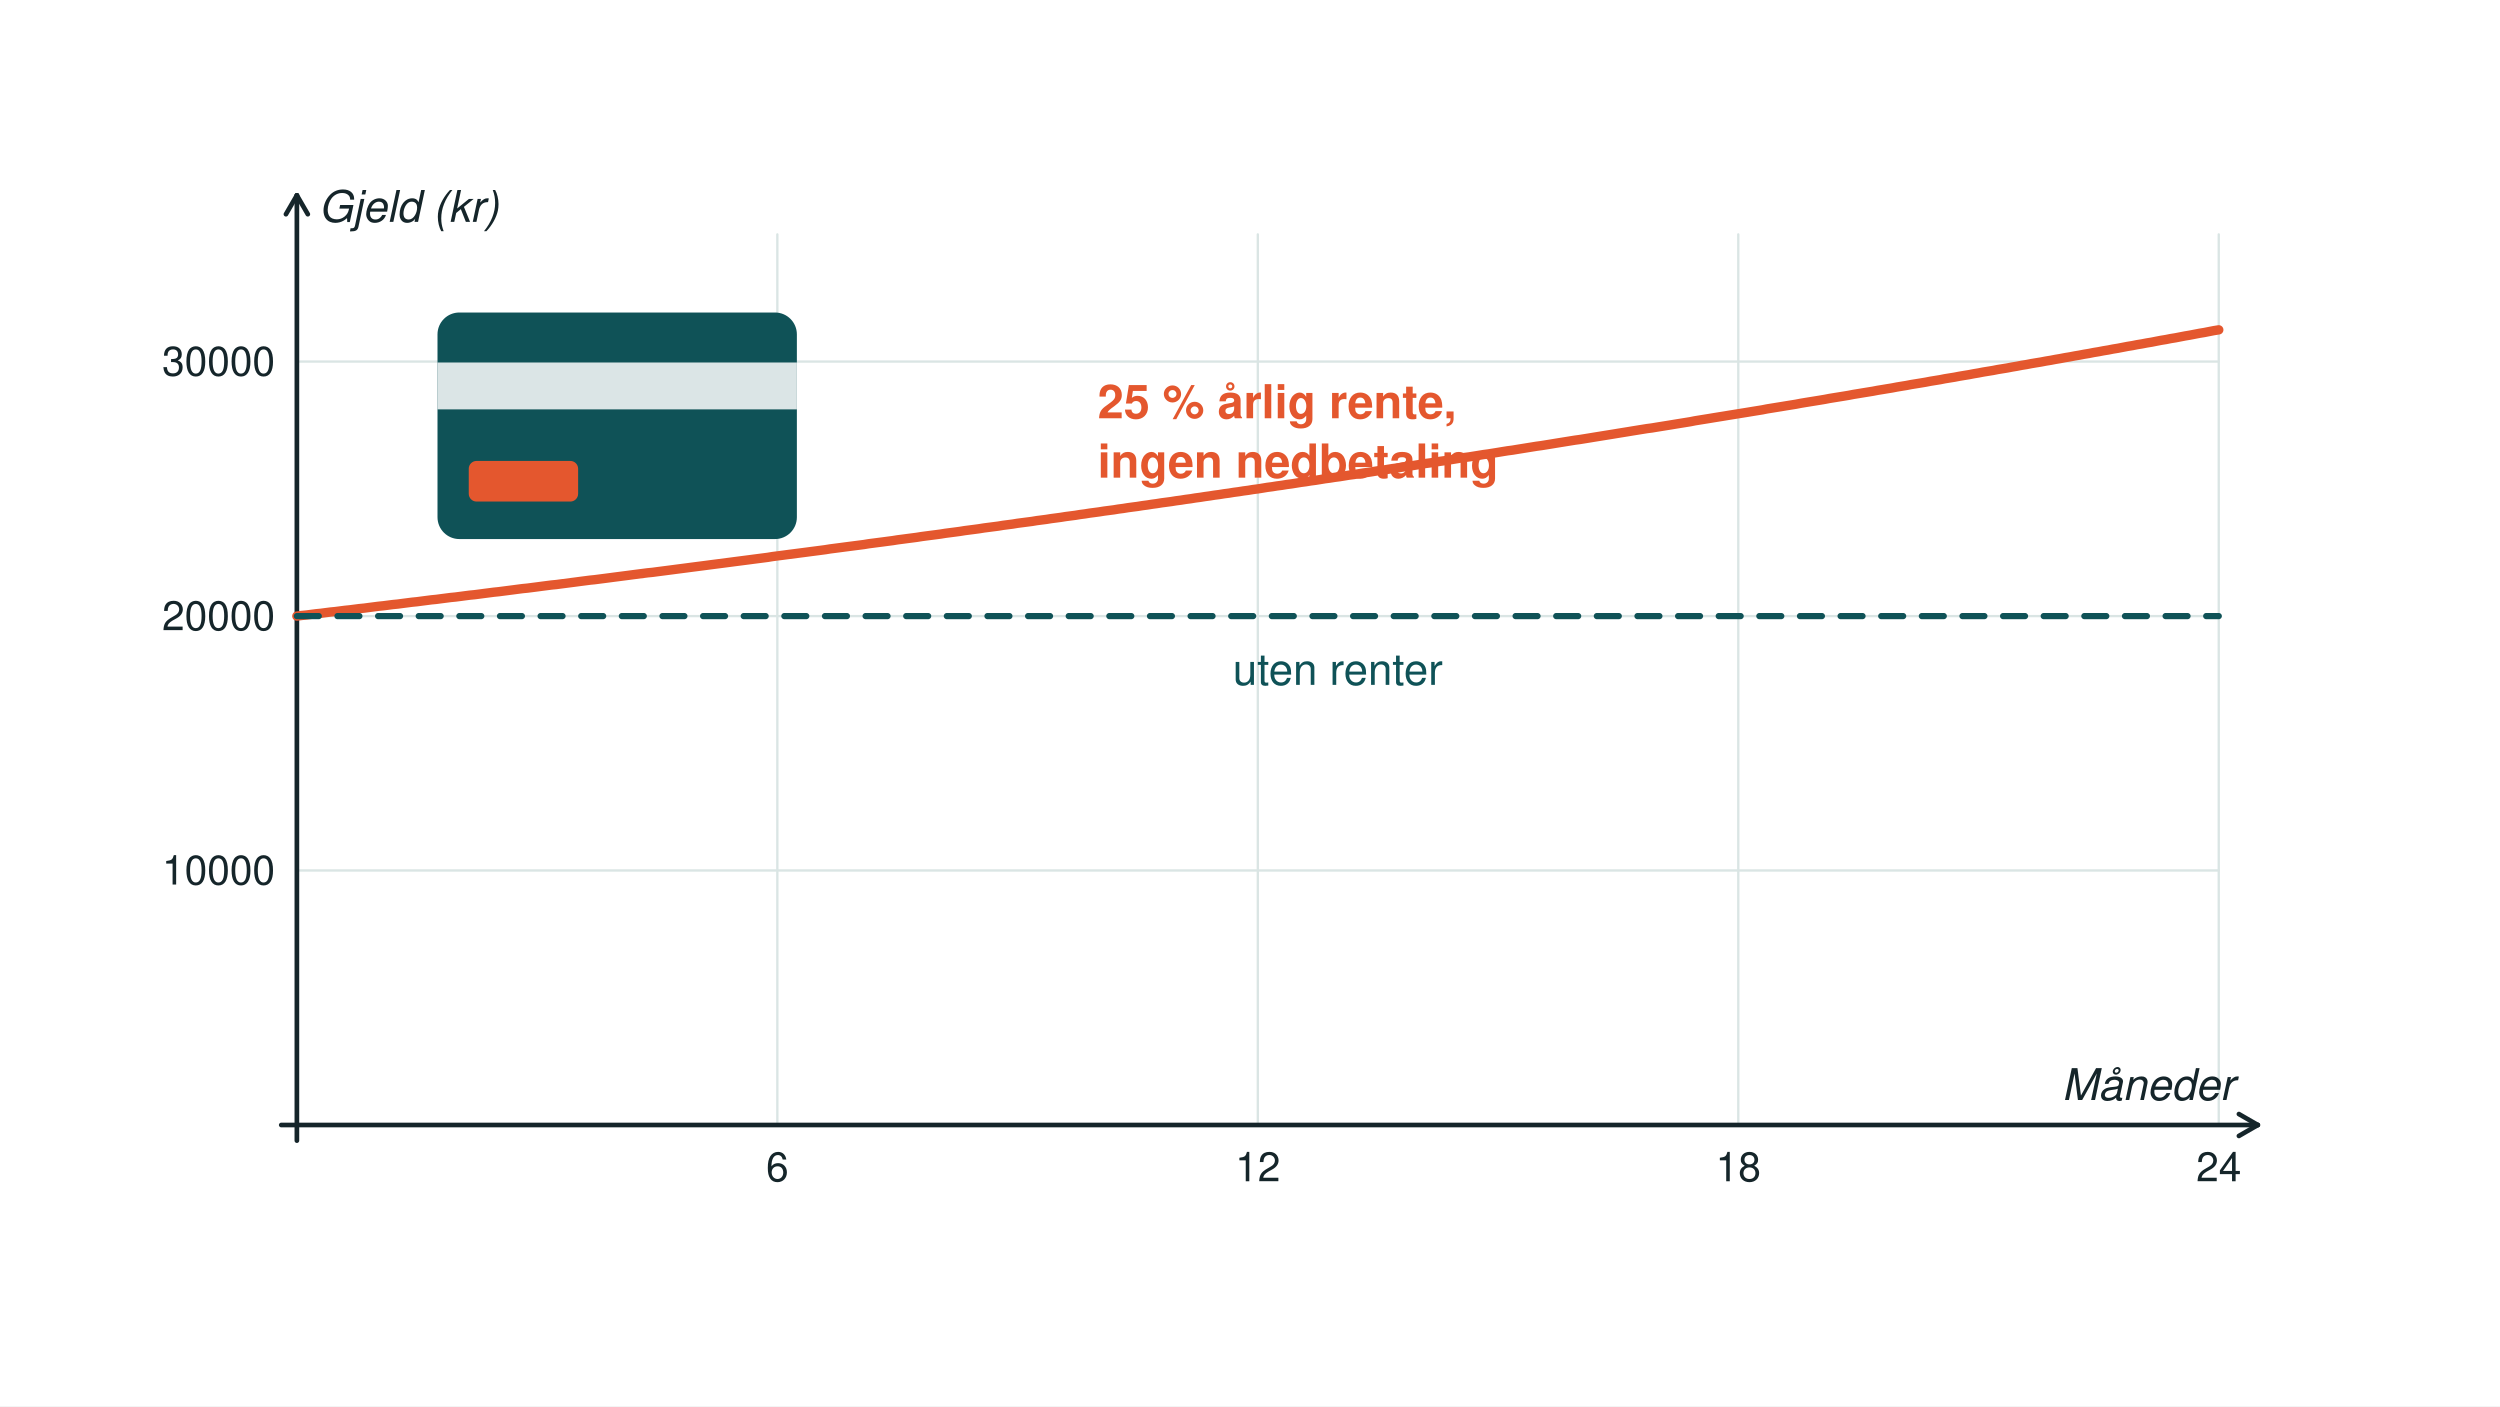
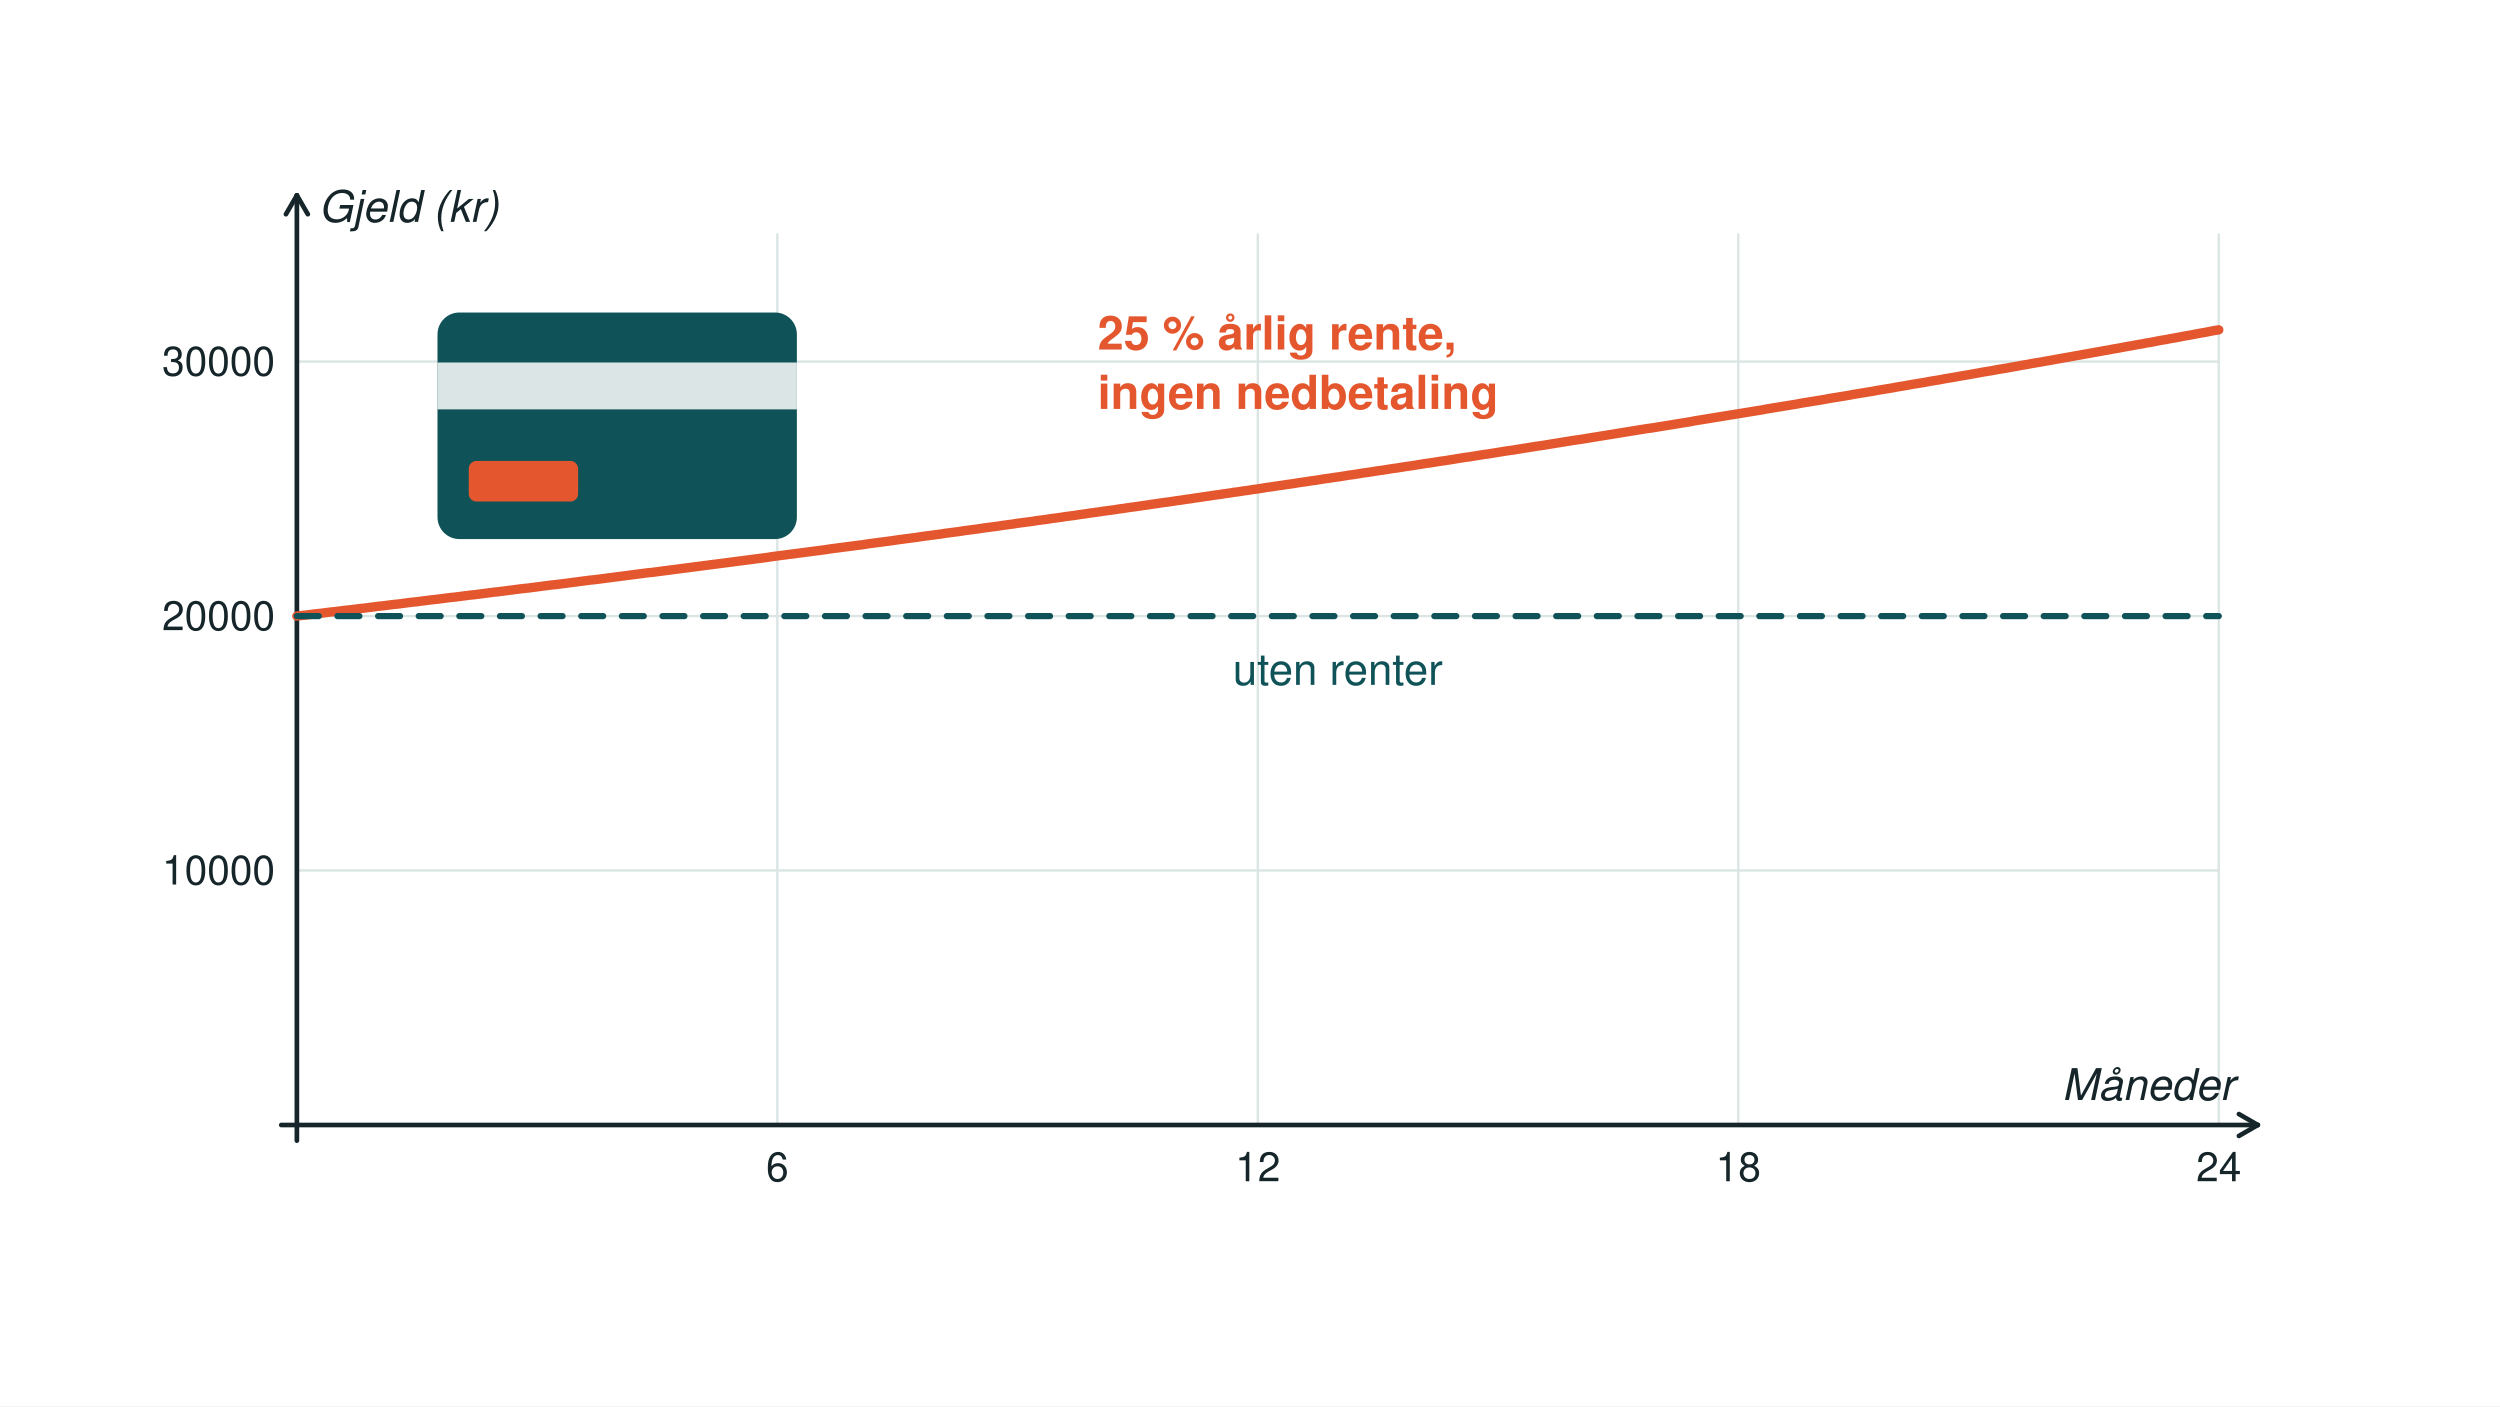
<svg xmlns="http://www.w3.org/2000/svg" viewBox="0 0 1600 900" width="1600" height="900" role="img">
  <rect width="1600" height="900" fill="#FFFFFF" />
  <line x1="497.5" y1="150.0" x2="497.5" y2="720.0" stroke="#DAE5E4" stroke-width="1.5" opacity="1" stroke-linecap="round" />
  <line x1="805.0" y1="150.0" x2="805.0" y2="720.0" stroke="#DAE5E4" stroke-width="1.5" opacity="1" stroke-linecap="round" />
  <line x1="1112.5" y1="150.0" x2="1112.5" y2="720.0" stroke="#DAE5E4" stroke-width="1.5" opacity="1" stroke-linecap="round" />
  <line x1="1420.0" y1="150.0" x2="1420.0" y2="720.0" stroke="#DAE5E4" stroke-width="1.5" opacity="1" stroke-linecap="round" />
  <line x1="190.0" y1="557.1" x2="1420.0" y2="557.1" stroke="#DAE5E4" stroke-width="1.5" opacity="1" stroke-linecap="round" />
  <line x1="190.0" y1="394.3" x2="1420.0" y2="394.3" stroke="#DAE5E4" stroke-width="1.5" opacity="1" stroke-linecap="round" />
  <line x1="190.0" y1="231.4" x2="1420.0" y2="231.4" stroke="#DAE5E4" stroke-width="1.5" opacity="1" stroke-linecap="round" />
  <line x1="180.0" y1="720.0" x2="1445.0" y2="720.0" stroke="#15252A" stroke-width="3" opacity="1" stroke-linecap="round" />
  <line x1="1445.0" y1="720.0" x2="1432.9" y2="727.0" stroke="#15252A" stroke-width="3" opacity="1" stroke-linecap="round" />
  <line x1="1445.0" y1="720.0" x2="1432.9" y2="713.0" stroke="#15252A" stroke-width="3" opacity="1" stroke-linecap="round" />
  <line x1="190.0" y1="730.0" x2="190.0" y2="125.0" stroke="#15252A" stroke-width="3" opacity="1" stroke-linecap="round" />
  <line x1="190.0" y1="125.0" x2="197.0" y2="137.1" stroke="#15252A" stroke-width="3" opacity="1" stroke-linecap="round" />
  <line x1="190.0" y1="125.0" x2="183.0" y2="137.1" stroke="#15252A" stroke-width="3" opacity="1" stroke-linecap="round" />
  <text x="497.5" y="756.0" font-family="system-ui, 'Segoe UI', Helvetica, Arial, sans-serif" font-size="26" fill="#15252A" text-anchor="middle">6</text>
  <text x="805.0" y="756.0" font-family="system-ui, 'Segoe UI', Helvetica, Arial, sans-serif" font-size="26" fill="#15252A" text-anchor="middle">12</text>
  <text x="1112.5" y="756.0" font-family="system-ui, 'Segoe UI', Helvetica, Arial, sans-serif" font-size="26" fill="#15252A" text-anchor="middle">18</text>
  <text x="1420.0" y="756.0" font-family="system-ui, 'Segoe UI', Helvetica, Arial, sans-serif" font-size="26" fill="#15252A" text-anchor="middle">24</text>
  <text x="176.0" y="566.1" font-family="system-ui, 'Segoe UI', Helvetica, Arial, sans-serif" font-size="26" fill="#15252A" text-anchor="end">10000</text>
  <text x="176.0" y="403.3" font-family="system-ui, 'Segoe UI', Helvetica, Arial, sans-serif" font-size="26" fill="#15252A" text-anchor="end">20000</text>
  <text x="176.0" y="240.4" font-family="system-ui, 'Segoe UI', Helvetica, Arial, sans-serif" font-size="26" fill="#15252A" text-anchor="end">30000</text>
  <text x="1430.0" y="704.0" font-family="system-ui, 'Segoe UI', Helvetica, Arial, sans-serif" font-size="28" fill="#15252A" text-anchor="end" font-style="italic">Måneder</text>
  <text x="204.0" y="142.0" font-family="system-ui, 'Segoe UI', Helvetica, Arial, sans-serif" font-size="28" fill="#15252A" text-anchor="start" font-style="italic">Gjeld (kr)</text>
  <path d="M 190.0,394.3 L 193.1,393.9 L 196.2,393.6 L 199.2,393.2 L 202.3,392.8 L 205.4,392.5 L 208.4,392.1 L 211.5,391.7 L 214.6,391.4 L 217.7,391.0 L 220.8,390.6 L 223.8,390.3 L 226.9,389.9 L 230.0,389.5 L 233.1,389.2 L 236.1,388.8 L 239.2,388.4 L 242.3,388.0 L 245.3,387.7 L 248.4,387.3 L 251.5,386.9 L 254.6,386.6 L 257.6,386.2 L 260.7,385.8 L 263.8,385.4 L 266.9,385.1 L 269.9,384.7 L 273.0,384.3 L 276.1,383.9 L 279.2,383.6 L 282.2,383.2 L 285.3,382.8 L 288.4,382.4 L 291.5,382.1 L 294.6,381.7 L 297.6,381.3 L 300.7,380.9 L 303.8,380.6 L 306.9,380.2 L 309.9,379.8 L 313.0,379.4 L 316.1,379.0 L 319.1,378.7 L 322.2,378.3 L 325.3,377.9 L 328.4,377.5 L 331.4,377.1 L 334.5,376.7 L 337.6,376.4 L 340.7,376.0 L 343.8,375.6 L 346.8,375.2 L 349.9,374.8 L 353.0,374.4 L 356.1,374.1 L 359.1,373.7 L 362.2,373.3 L 365.3,372.9 L 368.4,372.5 L 371.4,372.1 L 374.5,371.7 L 377.6,371.3 L 380.6,371.0 L 383.7,370.6 L 386.8,370.2 L 389.9,369.8 L 392.9,369.4 L 396.0,369.0 L 399.1,368.6 L 402.2,368.2 L 405.2,367.8 L 408.3,367.4 L 411.4,367.0 L 414.5,366.6 L 417.6,366.3 L 420.6,365.9 L 423.7,365.5 L 426.8,365.1 L 429.9,364.7 L 432.9,364.3 L 436.0,363.9 L 439.1,363.5 L 442.1,363.1 L 445.2,362.7 L 448.3,362.3 L 451.4,361.9 L 454.4,361.5 L 457.5,361.1 L 460.6,360.7 L 463.7,360.3 L 466.8,359.9 L 469.8,359.5 L 472.9,359.1 L 476.0,358.7 L 479.1,358.3 L 482.1,357.9 L 485.2,357.5 L 488.3,357.1 L 491.4,356.7 L 494.4,356.2 L 497.5,355.8 L 500.6,355.4 L 503.6,355.0 L 506.7,354.6 L 509.8,354.2 L 512.9,353.8 L 516.0,353.4 L 519.0,353.0 L 522.1,352.6 L 525.2,352.2 L 528.2,351.8 L 531.3,351.3 L 534.4,350.9 L 537.5,350.5 L 540.5,350.1 L 543.6,349.7 L 546.7,349.3 L 549.8,348.9 L 552.9,348.5 L 555.9,348.0 L 559.0,347.6 L 562.1,347.2 L 565.2,346.8 L 568.2,346.4 L 571.3,346.0 L 574.4,345.5 L 577.5,345.1 L 580.5,344.7 L 583.6,344.3 L 586.7,343.9 L 589.8,343.4 L 592.8,343.0 L 595.9,342.6 L 599.0,342.2 L 602.0,341.8 L 605.1,341.3 L 608.2,340.9 L 611.3,340.5 L 614.3,340.1 L 617.4,339.6 L 620.5,339.2 L 623.6,338.8 L 626.6,338.4 L 629.7,337.9 L 632.8,337.5 L 635.9,337.1 L 639.0,336.7 L 642.0,336.2 L 645.1,335.8 L 648.2,335.4 L 651.2,334.9 L 654.3,334.5 L 657.4,334.1 L 660.5,333.7 L 663.5,333.2 L 666.6,332.8 L 669.7,332.4 L 672.8,331.9 L 675.9,331.5 L 678.9,331.1 L 682.0,330.6 L 685.1,330.2 L 688.2,329.8 L 691.2,329.3 L 694.3,328.9 L 697.4,328.4 L 700.5,328.0 L 703.5,327.6 L 706.6,327.1 L 709.7,326.7 L 712.8,326.3 L 715.8,325.8 L 718.9,325.4 L 722.0,324.9 L 725.0,324.5 L 728.1,324.1 L 731.2,323.6 L 734.3,323.2 L 737.4,322.7 L 740.4,322.3 L 743.5,321.8 L 746.6,321.4 L 749.6,321.0 L 752.7,320.5 L 755.8,320.1 L 758.9,319.6 L 762.0,319.2 L 765.0,318.7 L 768.1,318.3 L 771.2,317.8 L 774.2,317.4 L 777.3,316.9 L 780.4,316.5 L 783.5,316.0 L 786.6,315.6 L 789.6,315.1 L 792.7,314.7 L 795.8,314.2 L 798.9,313.8 L 801.9,313.3 L 805.0,312.9 L 808.1,312.4 L 811.1,311.9 L 814.2,311.5 L 817.3,311.0 L 820.4,310.6 L 823.4,310.1 L 826.5,309.7 L 829.6,309.2 L 832.7,308.7 L 835.8,308.3 L 838.8,307.8 L 841.9,307.4 L 845.0,306.9 L 848.0,306.4 L 851.1,306.0 L 854.2,305.5 L 857.3,305.1 L 860.4,304.6 L 863.4,304.1 L 866.5,303.7 L 869.6,303.2 L 872.6,302.7 L 875.7,302.3 L 878.8,301.8 L 881.9,301.3 L 885.0,300.9 L 888.0,300.4 L 891.1,299.9 L 894.2,299.5 L 897.2,299.0 L 900.3,298.5 L 903.4,298.1 L 906.5,297.6 L 909.5,297.1 L 912.6,296.6 L 915.7,296.2 L 918.8,295.7 L 921.9,295.2 L 924.9,294.8 L 928.0,294.3 L 931.1,293.8 L 934.1,293.3 L 937.2,292.8 L 940.3,292.4 L 943.4,291.9 L 946.5,291.4 L 949.5,290.9 L 952.6,290.5 L 955.7,290.0 L 958.8,289.5 L 961.8,289.0 L 964.9,288.5 L 968.0,288.1 L 971.0,287.6 L 974.1,287.1 L 977.2,286.6 L 980.3,286.1 L 983.4,285.6 L 986.4,285.2 L 989.5,284.7 L 992.6,284.2 L 995.6,283.7 L 998.7,283.2 L 1001.8,282.7 L 1004.9,282.2 L 1008.0,281.7 L 1011.0,281.3 L 1014.1,280.8 L 1017.2,280.3 L 1020.2,279.8 L 1023.3,279.3 L 1026.4,278.8 L 1029.5,278.3 L 1032.6,277.8 L 1035.6,277.3 L 1038.7,276.8 L 1041.8,276.3 L 1044.8,275.8 L 1047.9,275.3 L 1051.0,274.8 L 1054.1,274.3 L 1057.2,273.9 L 1060.2,273.4 L 1063.3,272.9 L 1066.4,272.4 L 1069.5,271.9 L 1072.5,271.4 L 1075.6,270.9 L 1078.7,270.4 L 1081.8,269.9 L 1084.8,269.3 L 1087.9,268.8 L 1091.0,268.3 L 1094.1,267.8 L 1097.1,267.3 L 1100.2,266.8 L 1103.3,266.3 L 1106.3,265.8 L 1109.4,265.3 L 1112.5,264.8 L 1115.6,264.3 L 1118.7,263.8 L 1121.7,263.3 L 1124.8,262.8 L 1127.9,262.3 L 1130.9,261.7 L 1134.0,261.2 L 1137.1,260.7 L 1140.2,260.2 L 1143.2,259.7 L 1146.3,259.2 L 1149.4,258.7 L 1152.5,258.1 L 1155.5,257.6 L 1158.6,257.1 L 1161.7,256.6 L 1164.8,256.1 L 1167.8,255.6 L 1170.9,255.0 L 1174.0,254.5 L 1177.1,254.0 L 1180.2,253.5 L 1183.2,253.0 L 1186.3,252.4 L 1189.4,251.9 L 1192.4,251.4 L 1195.5,250.9 L 1198.6,250.4 L 1201.7,249.8 L 1204.8,249.3 L 1207.8,248.8 L 1210.9,248.3 L 1214.0,247.7 L 1217.0,247.2 L 1220.1,246.7 L 1223.2,246.1 L 1226.3,245.6 L 1229.4,245.1 L 1232.4,244.6 L 1235.5,244.0 L 1238.6,243.5 L 1241.7,243.0 L 1244.7,242.4 L 1247.8,241.9 L 1250.9,241.4 L 1254.0,240.8 L 1257.0,240.3 L 1260.1,239.8 L 1263.2,239.2 L 1266.2,238.7 L 1269.3,238.1 L 1272.4,237.6 L 1275.5,237.1 L 1278.5,236.5 L 1281.6,236.0 L 1284.7,235.5 L 1287.8,234.9 L 1290.8,234.4 L 1293.9,233.8 L 1297.0,233.3 L 1300.1,232.7 L 1303.1,232.2 L 1306.2,231.7 L 1309.3,231.1 L 1312.4,230.6 L 1315.5,230.0 L 1318.5,229.5 L 1321.6,228.9 L 1324.7,228.4 L 1327.8,227.8 L 1330.8,227.3 L 1333.9,226.7 L 1337.0,226.2 L 1340.0,225.6 L 1343.1,225.1 L 1346.2,224.5 L 1349.3,224.0 L 1352.3,223.4 L 1355.4,222.9 L 1358.5,222.3 L 1361.6,221.7 L 1364.7,221.2 L 1367.7,220.6 L 1370.8,220.1 L 1373.9,219.5 L 1377.0,219.0 L 1380.0,218.4 L 1383.1,217.8 L 1386.2,217.3 L 1389.2,216.7 L 1392.3,216.2 L 1395.4,215.6 L 1398.5,215.0 L 1401.5,214.5 L 1404.6,213.9 L 1407.7,213.3 L 1410.8,212.8 L 1413.8,212.2 L 1416.9,211.6 L 1420.0,211.1" fill="none" stroke="#E4572E" stroke-width="6" opacity="1" stroke-linejoin="round" stroke-linecap="round" />
  <path d="M 190.0,394.3 L 193.1,394.3 L 196.2,394.3 L 199.2,394.3 L 202.3,394.3 L 205.4,394.3 L 208.4,394.3 L 211.5,394.3 L 214.6,394.3 L 217.7,394.3 L 220.8,394.3 L 223.8,394.3 L 226.9,394.3 L 230.0,394.3 L 233.1,394.3 L 236.1,394.3 L 239.2,394.3 L 242.3,394.3 L 245.3,394.3 L 248.4,394.3 L 251.5,394.3 L 254.6,394.3 L 257.6,394.3 L 260.7,394.3 L 263.8,394.3 L 266.9,394.3 L 269.9,394.3 L 273.0,394.3 L 276.1,394.3 L 279.2,394.3 L 282.2,394.3 L 285.3,394.3 L 288.4,394.3 L 291.5,394.3 L 294.6,394.3 L 297.6,394.3 L 300.7,394.3 L 303.8,394.3 L 306.9,394.3 L 309.9,394.3 L 313.0,394.3 L 316.1,394.3 L 319.1,394.3 L 322.2,394.3 L 325.3,394.3 L 328.4,394.3 L 331.4,394.3 L 334.5,394.3 L 337.6,394.3 L 340.7,394.3 L 343.8,394.3 L 346.8,394.3 L 349.9,394.3 L 353.0,394.3 L 356.1,394.3 L 359.1,394.3 L 362.2,394.3 L 365.3,394.3 L 368.4,394.3 L 371.4,394.3 L 374.5,394.3 L 377.6,394.3 L 380.6,394.3 L 383.7,394.3 L 386.8,394.3 L 389.9,394.3 L 392.9,394.3 L 396.0,394.3 L 399.1,394.3 L 402.2,394.3 L 405.2,394.3 L 408.3,394.3 L 411.4,394.3 L 414.5,394.3 L 417.6,394.3 L 420.6,394.3 L 423.7,394.3 L 426.8,394.3 L 429.9,394.3 L 432.9,394.3 L 436.0,394.3 L 439.1,394.3 L 442.1,394.3 L 445.2,394.3 L 448.3,394.3 L 451.4,394.3 L 454.4,394.3 L 457.5,394.3 L 460.6,394.3 L 463.7,394.3 L 466.8,394.3 L 469.8,394.3 L 472.9,394.3 L 476.0,394.3 L 479.1,394.3 L 482.1,394.3 L 485.2,394.3 L 488.3,394.3 L 491.4,394.3 L 494.4,394.3 L 497.5,394.3 L 500.6,394.3 L 503.6,394.3 L 506.7,394.3 L 509.8,394.3 L 512.9,394.3 L 516.0,394.3 L 519.0,394.3 L 522.1,394.3 L 525.2,394.3 L 528.2,394.3 L 531.3,394.3 L 534.4,394.3 L 537.5,394.3 L 540.5,394.3 L 543.6,394.3 L 546.7,394.3 L 549.8,394.3 L 552.9,394.3 L 555.9,394.3 L 559.0,394.3 L 562.1,394.3 L 565.2,394.3 L 568.2,394.3 L 571.3,394.3 L 574.4,394.3 L 577.5,394.3 L 580.5,394.3 L 583.6,394.3 L 586.7,394.3 L 589.8,394.3 L 592.8,394.3 L 595.9,394.3 L 599.0,394.3 L 602.0,394.3 L 605.1,394.3 L 608.2,394.3 L 611.3,394.3 L 614.3,394.3 L 617.4,394.3 L 620.5,394.3 L 623.6,394.3 L 626.6,394.3 L 629.7,394.3 L 632.8,394.3 L 635.9,394.3 L 639.0,394.3 L 642.0,394.3 L 645.1,394.3 L 648.2,394.3 L 651.2,394.3 L 654.3,394.3 L 657.4,394.3 L 660.5,394.3 L 663.5,394.3 L 666.6,394.3 L 669.7,394.3 L 672.8,394.3 L 675.9,394.3 L 678.9,394.3 L 682.0,394.3 L 685.1,394.3 L 688.2,394.3 L 691.2,394.3 L 694.3,394.3 L 697.4,394.3 L 700.5,394.3 L 703.5,394.3 L 706.6,394.3 L 709.7,394.3 L 712.8,394.3 L 715.8,394.3 L 718.9,394.3 L 722.0,394.3 L 725.0,394.3 L 728.1,394.3 L 731.2,394.3 L 734.3,394.3 L 737.4,394.3 L 740.4,394.3 L 743.5,394.3 L 746.6,394.3 L 749.6,394.3 L 752.7,394.3 L 755.8,394.3 L 758.9,394.3 L 762.0,394.3 L 765.0,394.3 L 768.1,394.3 L 771.2,394.3 L 774.2,394.3 L 777.3,394.3 L 780.4,394.3 L 783.5,394.3 L 786.6,394.3 L 789.6,394.3 L 792.7,394.3 L 795.8,394.3 L 798.9,394.3 L 801.9,394.3 L 805.0,394.3 L 808.1,394.3 L 811.1,394.3 L 814.2,394.3 L 817.3,394.3 L 820.4,394.3 L 823.4,394.3 L 826.5,394.3 L 829.6,394.3 L 832.7,394.3 L 835.8,394.3 L 838.8,394.3 L 841.9,394.3 L 845.0,394.3 L 848.0,394.3 L 851.1,394.3 L 854.2,394.3 L 857.3,394.3 L 860.4,394.3 L 863.4,394.3 L 866.5,394.3 L 869.6,394.3 L 872.6,394.3 L 875.7,394.3 L 878.8,394.3 L 881.9,394.3 L 885.0,394.3 L 888.0,394.3 L 891.1,394.3 L 894.2,394.3 L 897.2,394.3 L 900.3,394.3 L 903.4,394.3 L 906.5,394.3 L 909.5,394.3 L 912.6,394.3 L 915.7,394.3 L 918.8,394.3 L 921.9,394.3 L 924.9,394.3 L 928.0,394.3 L 931.1,394.3 L 934.1,394.3 L 937.2,394.3 L 940.3,394.3 L 943.4,394.3 L 946.5,394.3 L 949.5,394.3 L 952.6,394.3 L 955.7,394.3 L 958.8,394.3 L 961.8,394.3 L 964.9,394.3 L 968.0,394.3 L 971.0,394.3 L 974.1,394.3 L 977.2,394.3 L 980.3,394.3 L 983.4,394.3 L 986.4,394.3 L 989.5,394.3 L 992.6,394.3 L 995.6,394.3 L 998.7,394.3 L 1001.8,394.3 L 1004.9,394.3 L 1008.0,394.3 L 1011.0,394.3 L 1014.1,394.3 L 1017.2,394.3 L 1020.2,394.3 L 1023.3,394.3 L 1026.4,394.3 L 1029.5,394.3 L 1032.6,394.3 L 1035.6,394.3 L 1038.7,394.3 L 1041.8,394.3 L 1044.8,394.3 L 1047.9,394.3 L 1051.0,394.3 L 1054.1,394.3 L 1057.2,394.3 L 1060.2,394.3 L 1063.3,394.3 L 1066.4,394.3 L 1069.5,394.3 L 1072.5,394.3 L 1075.6,394.3 L 1078.7,394.3 L 1081.8,394.3 L 1084.8,394.3 L 1087.9,394.3 L 1091.0,394.3 L 1094.1,394.3 L 1097.1,394.3 L 1100.2,394.3 L 1103.3,394.3 L 1106.3,394.3 L 1109.4,394.3 L 1112.5,394.3 L 1115.6,394.3 L 1118.7,394.3 L 1121.7,394.3 L 1124.8,394.3 L 1127.9,394.3 L 1130.9,394.3 L 1134.0,394.3 L 1137.1,394.3 L 1140.2,394.3 L 1143.2,394.3 L 1146.3,394.3 L 1149.4,394.3 L 1152.5,394.3 L 1155.5,394.3 L 1158.6,394.3 L 1161.7,394.3 L 1164.8,394.3 L 1167.8,394.3 L 1170.9,394.3 L 1174.0,394.3 L 1177.1,394.3 L 1180.2,394.3 L 1183.2,394.3 L 1186.3,394.3 L 1189.4,394.3 L 1192.4,394.3 L 1195.5,394.3 L 1198.6,394.3 L 1201.7,394.3 L 1204.8,394.3 L 1207.8,394.3 L 1210.9,394.3 L 1214.0,394.3 L 1217.0,394.3 L 1220.1,394.3 L 1223.2,394.3 L 1226.3,394.3 L 1229.4,394.3 L 1232.4,394.3 L 1235.5,394.3 L 1238.6,394.3 L 1241.7,394.3 L 1244.7,394.3 L 1247.8,394.3 L 1250.9,394.3 L 1254.0,394.3 L 1257.0,394.3 L 1260.1,394.3 L 1263.2,394.3 L 1266.2,394.3 L 1269.3,394.3 L 1272.4,394.3 L 1275.5,394.3 L 1278.5,394.3 L 1281.6,394.3 L 1284.7,394.3 L 1287.8,394.3 L 1290.8,394.3 L 1293.9,394.3 L 1297.0,394.3 L 1300.1,394.3 L 1303.1,394.3 L 1306.2,394.3 L 1309.3,394.3 L 1312.4,394.3 L 1315.5,394.3 L 1318.5,394.3 L 1321.6,394.3 L 1324.7,394.3 L 1327.8,394.3 L 1330.8,394.3 L 1333.9,394.3 L 1337.0,394.3 L 1340.0,394.3 L 1343.1,394.3 L 1346.2,394.3 L 1349.3,394.3 L 1352.3,394.3 L 1355.4,394.3 L 1358.5,394.3 L 1361.6,394.3 L 1364.7,394.3 L 1367.7,394.3 L 1370.8,394.3 L 1373.9,394.3 L 1377.0,394.3 L 1380.0,394.3 L 1383.1,394.3 L 1386.2,394.3 L 1389.2,394.3 L 1392.3,394.3 L 1395.4,394.3 L 1398.5,394.3 L 1401.5,394.3 L 1404.6,394.3 L 1407.7,394.3 L 1410.8,394.3 L 1413.8,394.3 L 1416.9,394.3 L 1420.0,394.3" fill="none" stroke="#0F5257" stroke-width="4" stroke-dasharray="14 12" opacity="1" stroke-linejoin="round" stroke-linecap="round" />
-   <text x="702.5" y="267.7" font-family="system-ui, 'Segoe UI', Helvetica, Arial, sans-serif" font-size="30" fill="#E4572E" text-anchor="start" font-weight="bold">25 % årlig rente,</text>
-   <text x="702.5" y="305.7" font-family="system-ui, 'Segoe UI', Helvetica, Arial, sans-serif" font-size="30" fill="#E4572E" text-anchor="start" font-weight="bold">ingen nedbetaling</text>
+   <text x="702.5" y="223.7" font-family="system-ui, 'Segoe UI', Helvetica, Arial, sans-serif" font-size="30" fill="#E4572E" text-anchor="start" font-weight="bold">25 % årlig rente,</text>
+   <text x="702.5" y="261.7" font-family="system-ui, 'Segoe UI', Helvetica, Arial, sans-serif" font-size="30" fill="#E4572E" text-anchor="start" font-weight="bold">ingen nedbetaling</text>
  <text x="856.2" y="438.3" font-family="system-ui, 'Segoe UI', Helvetica, Arial, sans-serif" font-size="28" fill="#0F5257" text-anchor="middle">uten renter</text>
  <rect x="280.0" y="200.0" width="230.0" height="145.0" fill="#0F5257" rx="14" opacity="1" />
  <rect x="280.0" y="232.0" width="230.0" height="30.0" fill="#FFFFFF" rx="0" opacity="0.85" />
  <rect x="300.0" y="295.0" width="70.0" height="26.0" fill="#E4572E" rx="5" opacity="1" />
</svg>
